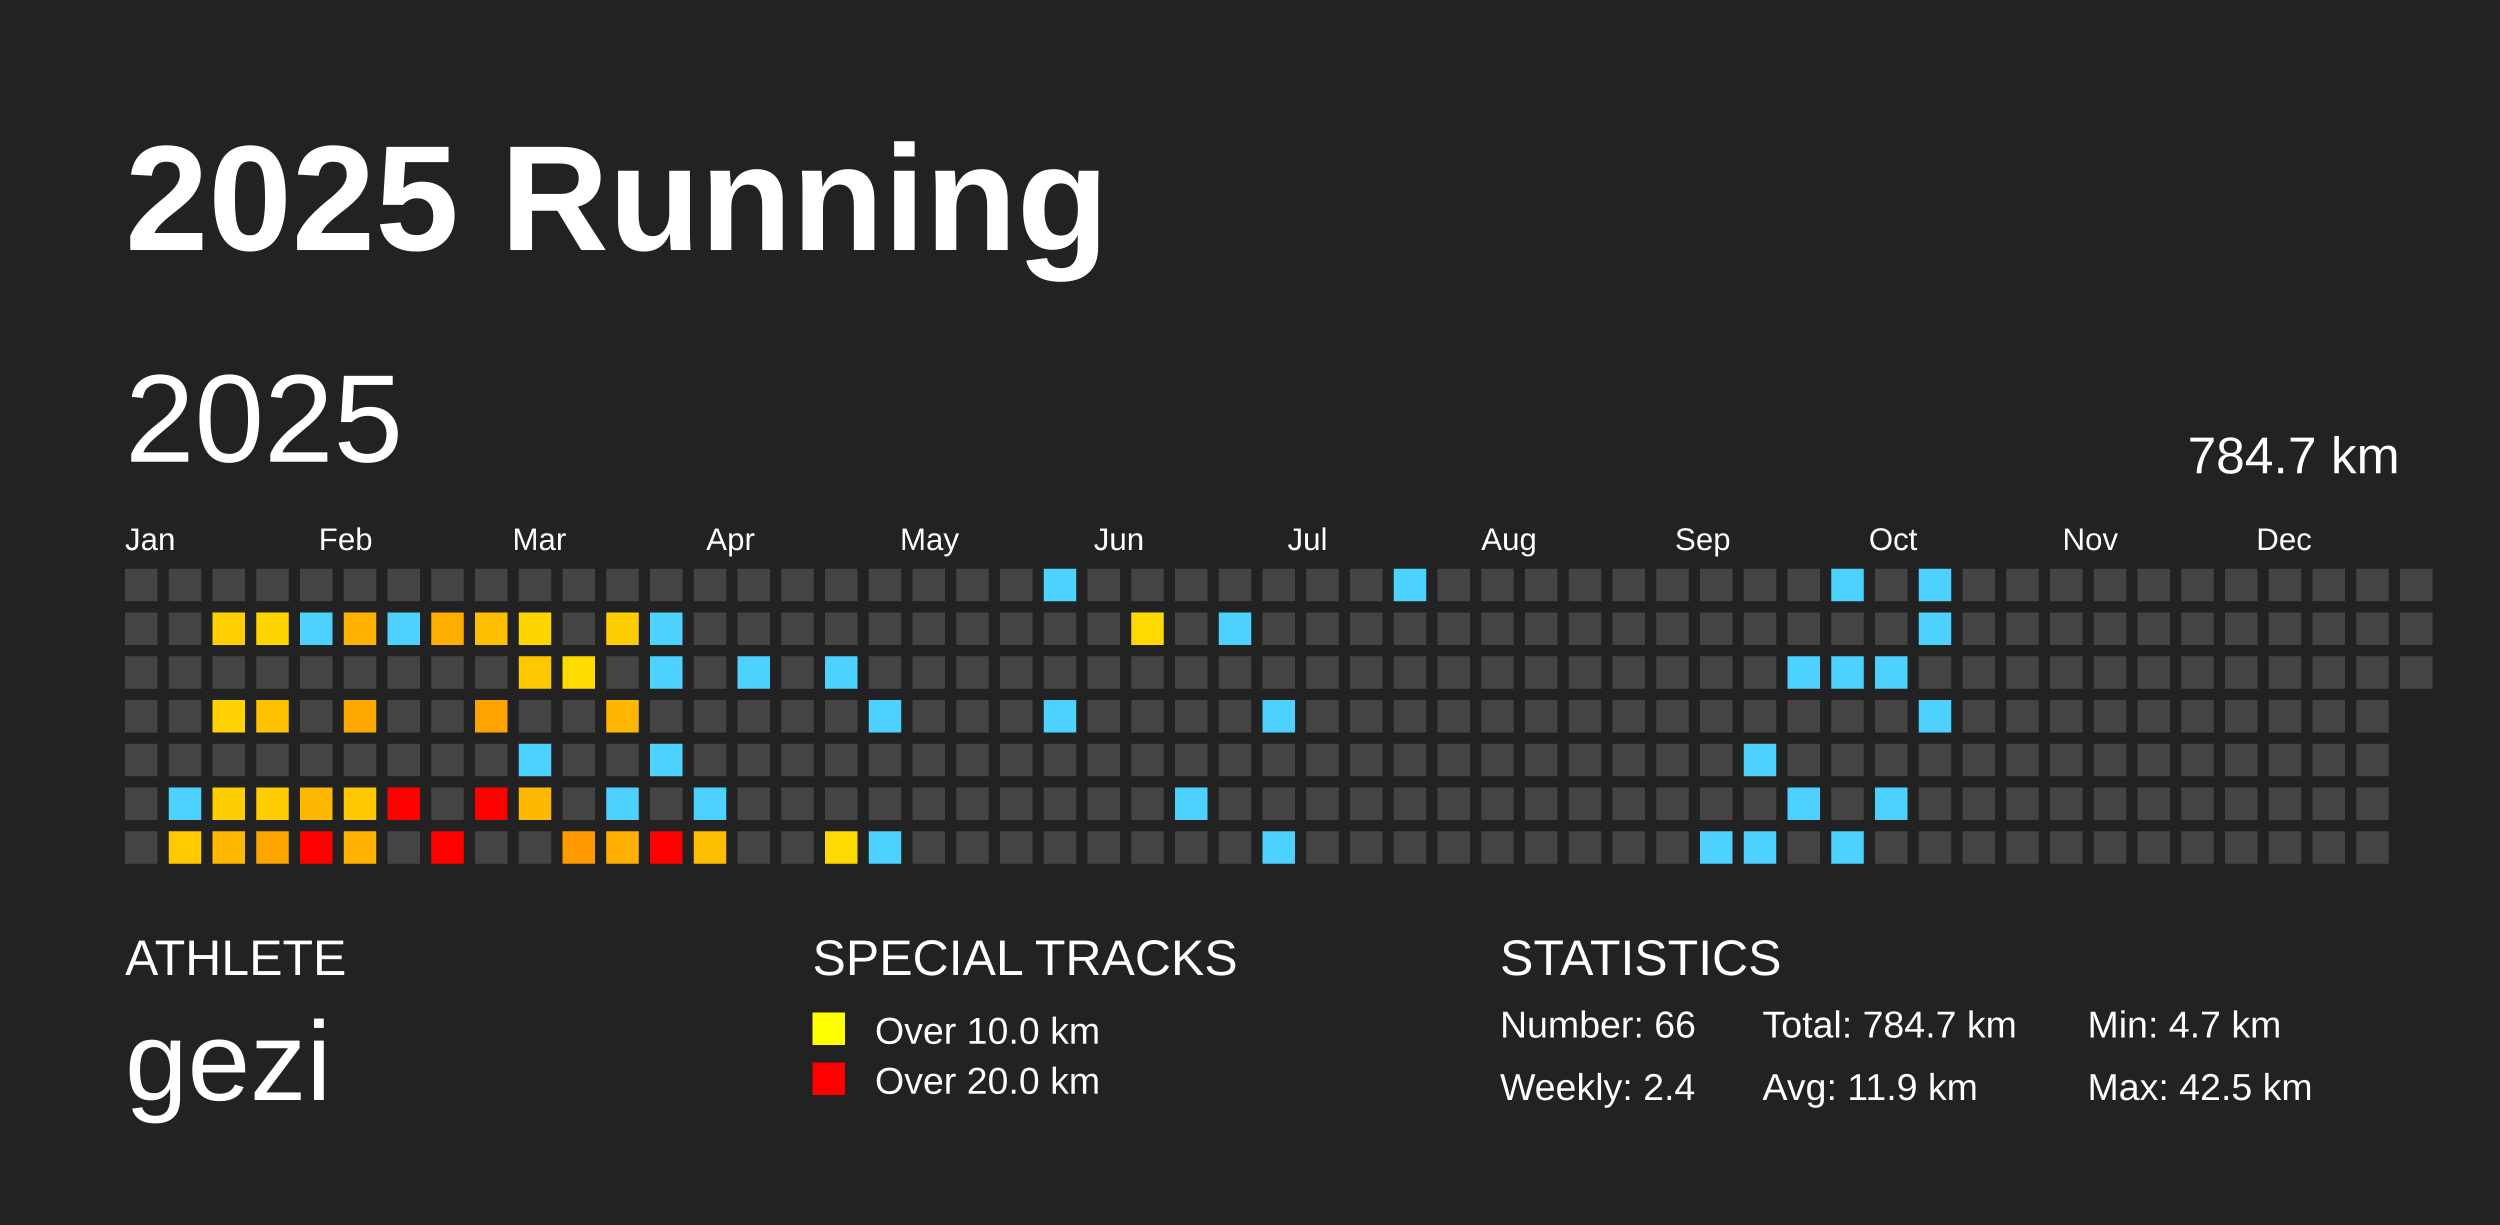
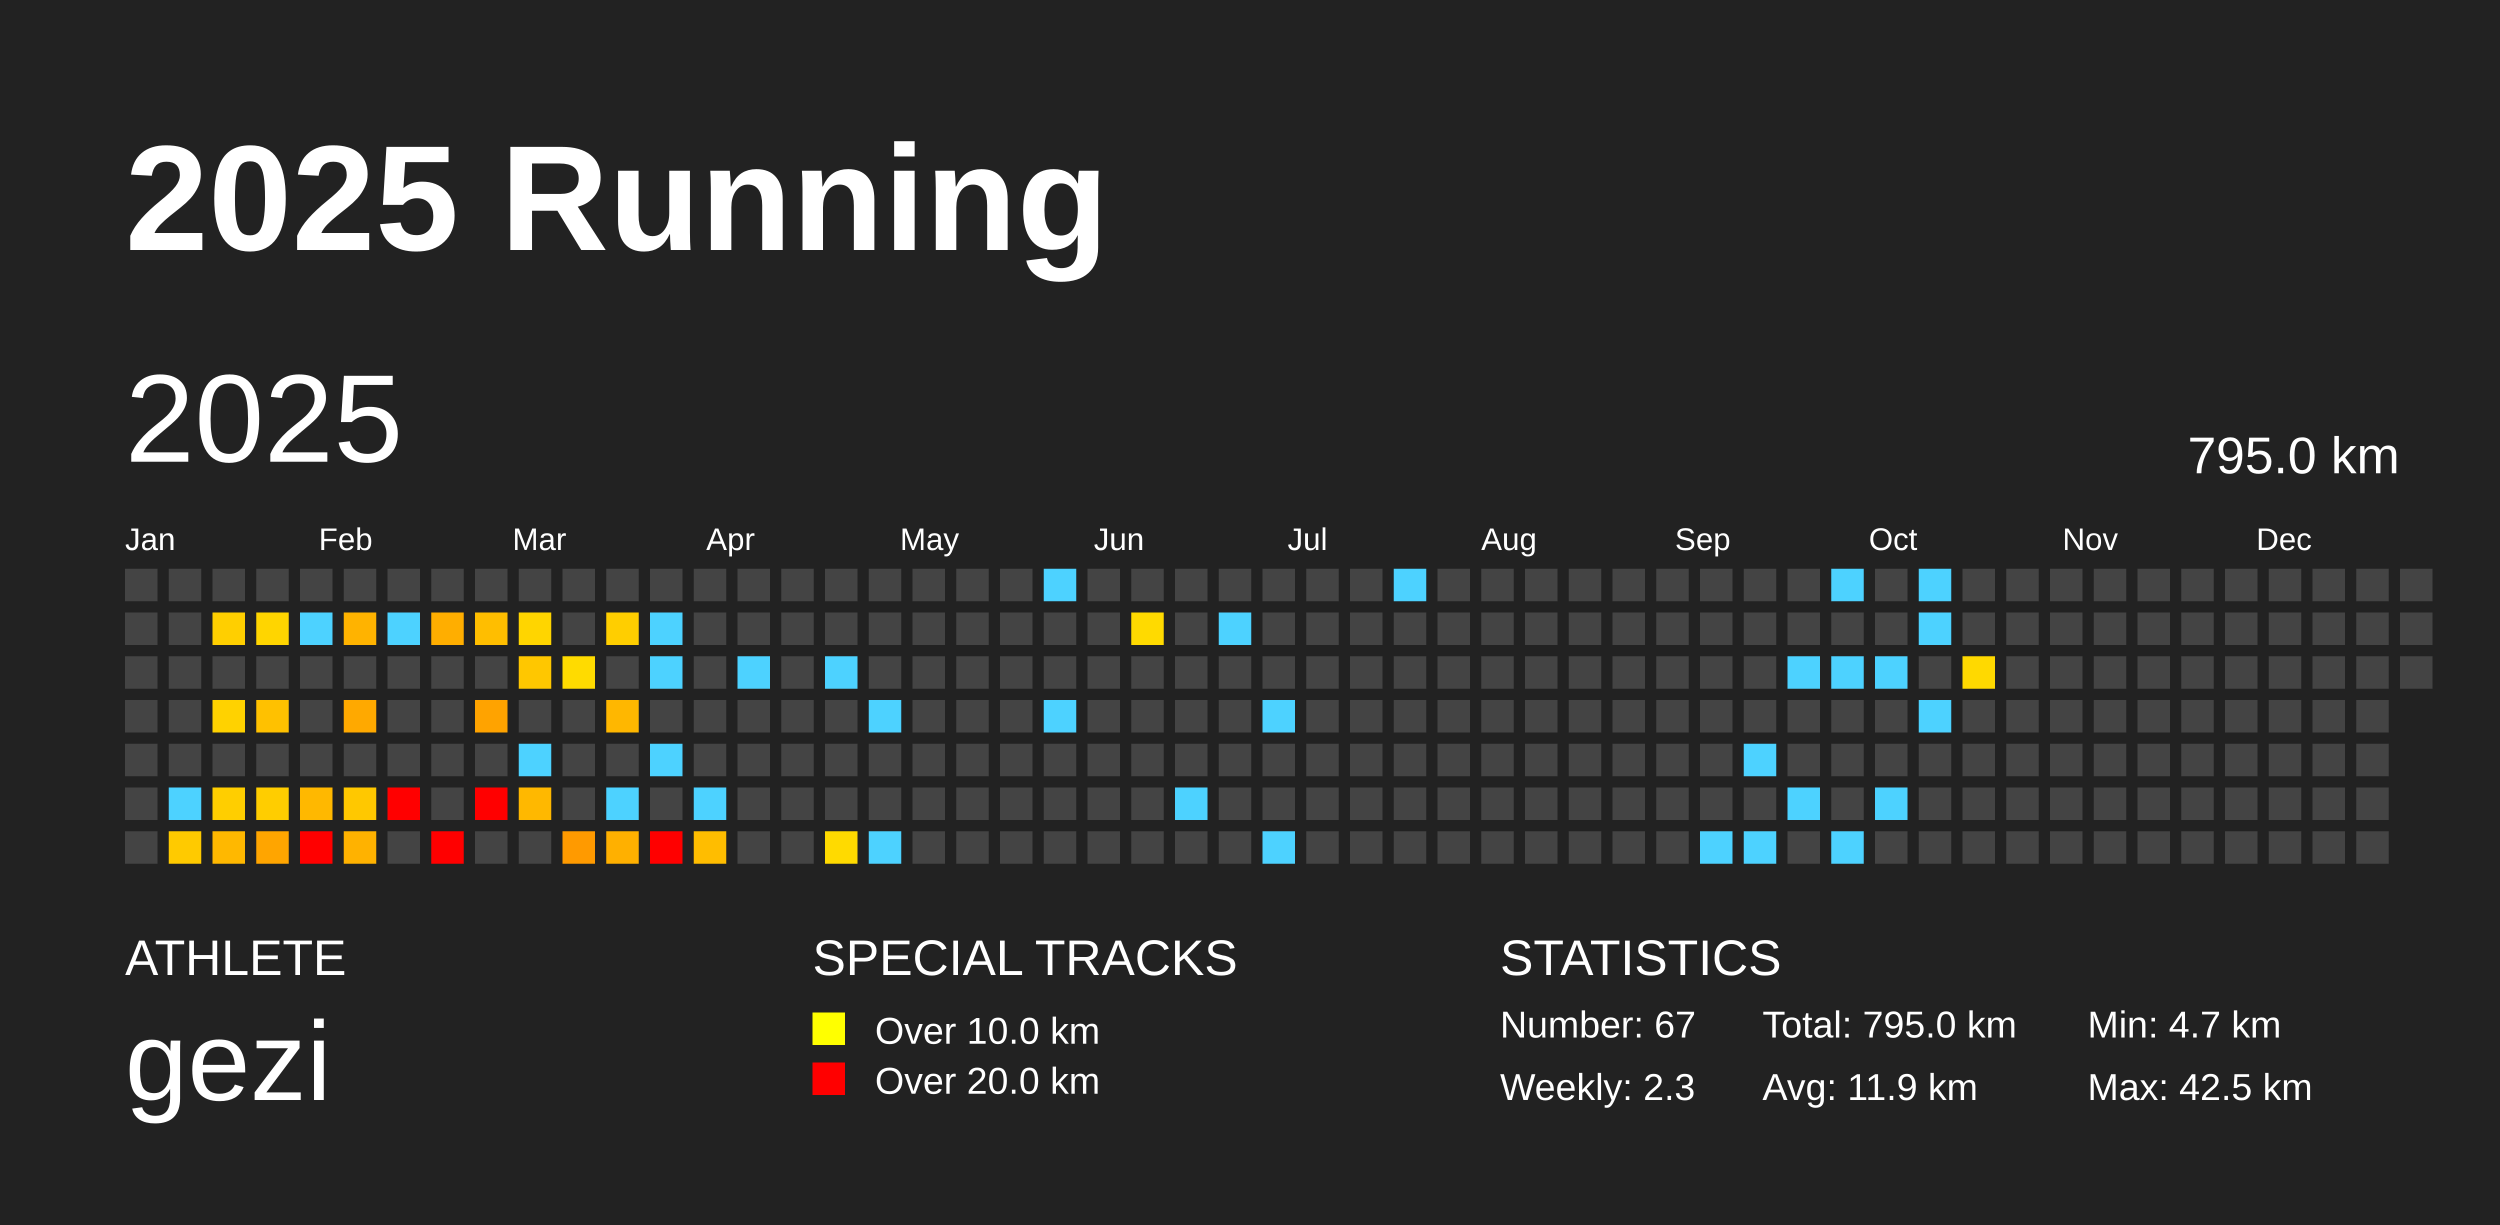
<svg xmlns="http://www.w3.org/2000/svg" baseProfile="full" height="98mm" version="1.1" viewBox="0,0,200,98" width="200mm">
  <defs />
  <rect fill="#222222" height="98" width="200" x="0" y="0" />
  <text fill="#FFFFFF" style="font-size:12px; font-family:Arial; font-weight:bold;" x="10" y="20">2025 Running</text>
  <text fill="#FFFFFF" style="font-size:4px; font-family:Arial" x="10" y="78">ATHLETE</text>
  <text fill="#FFFFFF" style="font-size:9px; font-family:Arial" x="10" y="88">gezi</text>
  <text fill="#FFFFFF" style="font-size:4px; font-family:Arial" x="65" y="78">SPECIAL TRACKS</text>
  <rect fill="yellow" height="2.6" width="2.6" x="65" y="81" />
  <text fill="#FFFFFF" style="font-size:3px; font-family:Arial" x="70" y="83.5">Over 10.0 km</text>
  <rect fill="red" height="2.6" width="2.6" x="65" y="85" />
  <text fill="#FFFFFF" style="font-size:3px; font-family:Arial" x="70" y="87.5">Over 20.0 km</text>
  <text fill="#FFFFFF" style="font-size:4px; font-family:Arial" x="120" y="78">STATISTICS</text>
-   <text fill="#FFFFFF" style="font-size:3px; font-family:Arial" x="120" y="83">Number: 66</text>
-   <text fill="#FFFFFF" style="font-size:3px; font-family:Arial" x="120" y="88">Weekly: 2.4</text>
-   <text fill="#FFFFFF" style="font-size:3px; font-family:Arial" x="141" y="83">Total: 784.7 km</text>
+   <text fill="#FFFFFF" style="font-size:3px; font-family:Arial" x="120" y="83">Number: 67</text>
+   <text fill="#FFFFFF" style="font-size:3px; font-family:Arial" x="120" y="88">Weekly: 2.3</text>
+   <text fill="#FFFFFF" style="font-size:3px; font-family:Arial" x="141" y="83">Total: 795.0 km</text>
  <text fill="#FFFFFF" style="font-size:3px; font-family:Arial" x="141" y="88">Avg: 11.9 km</text>
  <text fill="#FFFFFF" style="font-size:3px; font-family:Arial" x="167" y="83">Min: 4.7 km</text>
  <text fill="#FFFFFF" style="font-size:3px; font-family:Arial" x="167" y="88">Max: 42.5 km</text>
  <text dominant-baseline="hanging" fill="#FFFFFF" style="font-size:10.0px; font-family:Arial;" x="10" y="30">2025</text>
-   <text dominant-baseline="hanging" fill="#FFFFFF" style="font-size:4.125px; font-family:Arial;" x="175" y="35">784.7 km</text>
+   <text dominant-baseline="hanging" fill="#FFFFFF" style="font-size:4.125px; font-family:Arial;" x="175" y="35">795.0 km</text>
  <text fill="#FFFFFF" style="font-size:2.5px; font-family:Arial" x="10.0" y="44">Jan</text>
  <text fill="#FFFFFF" style="font-size:2.5px; font-family:Arial" x="25.5" y="44">Feb</text>
  <text fill="#FFFFFF" style="font-size:2.5px; font-family:Arial" x="41.0" y="44">Mar</text>
  <text fill="#FFFFFF" style="font-size:2.5px; font-family:Arial" x="56.5" y="44">Apr</text>
  <text fill="#FFFFFF" style="font-size:2.5px; font-family:Arial" x="72.0" y="44">May</text>
  <text fill="#FFFFFF" style="font-size:2.5px; font-family:Arial" x="87.5" y="44">Jun</text>
  <text fill="#FFFFFF" style="font-size:2.5px; font-family:Arial" x="103.0" y="44">Jul</text>
  <text fill="#FFFFFF" style="font-size:2.5px; font-family:Arial" x="118.5" y="44">Aug</text>
  <text fill="#FFFFFF" style="font-size:2.5px; font-family:Arial" x="134.0" y="44">Sep</text>
  <text fill="#FFFFFF" style="font-size:2.5px; font-family:Arial" x="149.5" y="44">Oct</text>
  <text fill="#FFFFFF" style="font-size:2.5px; font-family:Arial" x="165.0" y="44">Nov</text>
  <text fill="#FFFFFF" style="font-size:2.5px; font-family:Arial" x="180.5" y="44">Dec</text>
  <rect fill="#444444" height="2.6" width="2.6" x="10.0" y="45.5" />
  <rect fill="#444444" height="2.6" width="2.6" x="10.0" y="49.0" />
  <rect fill="#444444" height="2.6" width="2.6" x="10.0" y="52.5" />
  <rect fill="#444444" height="2.6" width="2.6" x="10.0" y="56.0" />
  <rect fill="#444444" height="2.6" width="2.6" x="10.0" y="59.5" />
  <rect fill="#444444" height="2.6" width="2.6" x="10.0" y="63.0" />
  <rect fill="#444444" height="2.6" width="2.6" x="10.0" y="66.5" />
  <rect fill="#444444" height="2.6" width="2.6" x="13.5" y="45.5" />
  <rect fill="#444444" height="2.6" width="2.6" x="13.5" y="49.0" />
  <rect fill="#444444" height="2.6" width="2.6" x="13.5" y="52.5" />
  <rect fill="#444444" height="2.6" width="2.6" x="13.5" y="56.0" />
  <rect fill="#444444" height="2.6" width="2.6" x="13.5" y="59.5" />
  <rect fill="#4dd2ff" height="2.6" width="2.6" x="13.5" y="63.0" />
  <rect fill="#ffca00" height="2.6" width="2.6" x="13.5" y="66.5" />
  <rect fill="#444444" height="2.6" width="2.6" x="17.0" y="45.5" />
  <rect fill="#ffcf00" height="2.6" width="2.6" x="17.0" y="49.0" />
  <rect fill="#444444" height="2.6" width="2.6" x="17.0" y="52.5" />
  <rect fill="#ffd200" height="2.6" width="2.6" x="17.0" y="56.0" />
  <rect fill="#444444" height="2.6" width="2.6" x="17.0" y="59.5" />
  <rect fill="#ffce00" height="2.6" width="2.6" x="17.0" y="63.0" />
  <rect fill="#ffb800" height="2.6" width="2.6" x="17.0" y="66.5" />
  <rect fill="#444444" height="2.6" width="2.6" x="20.5" y="45.5" />
  <rect fill="#ffd500" height="2.6" width="2.6" x="20.5" y="49.0" />
  <rect fill="#444444" height="2.6" width="2.6" x="20.5" y="52.5" />
  <rect fill="#ffc100" height="2.6" width="2.6" x="20.5" y="56.0" />
  <rect fill="#444444" height="2.6" width="2.6" x="20.5" y="59.5" />
  <rect fill="#ffcd00" height="2.6" width="2.6" x="20.5" y="63.0" />
  <rect fill="#ffa500" height="2.6" width="2.6" x="20.5" y="66.5" />
  <rect fill="#444444" height="2.6" width="2.6" x="24.0" y="45.5" />
  <rect fill="#4dd2ff" height="2.6" width="2.6" x="24.0" y="49.0" />
  <rect fill="#444444" height="2.6" width="2.6" x="24.0" y="52.5" />
  <rect fill="#444444" height="2.6" width="2.6" x="24.0" y="56.0" />
  <rect fill="#444444" height="2.6" width="2.6" x="24.0" y="59.5" />
  <rect fill="#ffb800" height="2.6" width="2.6" x="24.0" y="63.0" />
  <rect fill="red" height="2.6" width="2.6" x="24.0" y="66.5" />
  <rect fill="#444444" height="2.6" width="2.6" x="27.5" y="45.5" />
  <rect fill="#ffb300" height="2.6" width="2.6" x="27.5" y="49.0" />
  <rect fill="#444444" height="2.6" width="2.6" x="27.5" y="52.5" />
  <rect fill="#ffa900" height="2.6" width="2.6" x="27.5" y="56.0" />
  <rect fill="#444444" height="2.6" width="2.6" x="27.5" y="59.5" />
  <rect fill="#ffc800" height="2.6" width="2.6" x="27.5" y="63.0" />
  <rect fill="#ffb200" height="2.6" width="2.6" x="27.5" y="66.5" />
  <rect fill="#444444" height="2.6" width="2.6" x="31.0" y="45.5" />
  <rect fill="#4dd2ff" height="2.6" width="2.6" x="31.0" y="49.0" />
  <rect fill="#444444" height="2.6" width="2.6" x="31.0" y="52.5" />
  <rect fill="#444444" height="2.6" width="2.6" x="31.0" y="56.0" />
  <rect fill="#444444" height="2.6" width="2.6" x="31.0" y="59.5" />
  <rect fill="red" height="2.6" width="2.6" x="31.0" y="63.0" />
  <rect fill="#444444" height="2.6" width="2.6" x="31.0" y="66.5" />
  <rect fill="#444444" height="2.6" width="2.6" x="34.5" y="45.5" />
  <rect fill="#ffae00" height="2.6" width="2.6" x="34.5" y="49.0" />
  <rect fill="#444444" height="2.6" width="2.6" x="34.5" y="52.5" />
  <rect fill="#444444" height="2.6" width="2.6" x="34.5" y="56.0" />
  <rect fill="#444444" height="2.6" width="2.6" x="34.5" y="59.5" />
  <rect fill="#444444" height="2.6" width="2.6" x="34.5" y="63.0" />
  <rect fill="red" height="2.6" width="2.6" x="34.5" y="66.5" />
  <rect fill="#444444" height="2.6" width="2.6" x="38.0" y="45.5" />
  <rect fill="#ffbe00" height="2.6" width="2.6" x="38.0" y="49.0" />
  <rect fill="#444444" height="2.6" width="2.6" x="38.0" y="52.5" />
  <rect fill="#ffa300" height="2.6" width="2.6" x="38.0" y="56.0" />
  <rect fill="#444444" height="2.6" width="2.6" x="38.0" y="59.5" />
  <rect fill="red" height="2.6" width="2.6" x="38.0" y="63.0" />
  <rect fill="#444444" height="2.6" width="2.6" x="38.0" y="66.5" />
  <rect fill="#444444" height="2.6" width="2.6" x="41.5" y="45.5" />
  <rect fill="#ffd500" height="2.6" width="2.6" x="41.5" y="49.0" />
  <rect fill="#ffc700" height="2.6" width="2.6" x="41.5" y="52.5" />
  <rect fill="#444444" height="2.6" width="2.6" x="41.5" y="56.0" />
  <rect fill="#4dd2ff" height="2.6" width="2.6" x="41.5" y="59.5" />
  <rect fill="#ffb800" height="2.6" width="2.6" x="41.5" y="63.0" />
  <rect fill="#444444" height="2.6" width="2.6" x="41.5" y="66.5" />
  <rect fill="#444444" height="2.6" width="2.6" x="45.0" y="45.5" />
  <rect fill="#444444" height="2.6" width="2.6" x="45.0" y="49.0" />
  <rect fill="#ffdb00" height="2.6" width="2.6" x="45.0" y="52.5" />
  <rect fill="#444444" height="2.6" width="2.6" x="45.0" y="56.0" />
  <rect fill="#444444" height="2.6" width="2.6" x="45.0" y="59.5" />
  <rect fill="#444444" height="2.6" width="2.6" x="45.0" y="63.0" />
  <rect fill="#ff9a00" height="2.6" width="2.6" x="45.0" y="66.5" />
  <rect fill="#444444" height="2.6" width="2.6" x="48.5" y="45.5" />
  <rect fill="#ffce00" height="2.6" width="2.6" x="48.5" y="49.0" />
  <rect fill="#444444" height="2.6" width="2.6" x="48.5" y="52.5" />
  <rect fill="#ffb700" height="2.6" width="2.6" x="48.5" y="56.0" />
  <rect fill="#444444" height="2.6" width="2.6" x="48.5" y="59.5" />
  <rect fill="#4dd2ff" height="2.6" width="2.6" x="48.5" y="63.0" />
  <rect fill="#ffb000" height="2.6" width="2.6" x="48.5" y="66.5" />
  <rect fill="#444444" height="2.6" width="2.6" x="52.0" y="45.5" />
  <rect fill="#4dd2ff" height="2.6" width="2.6" x="52.0" y="49.0" />
  <rect fill="#4dd2ff" height="2.6" width="2.6" x="52.0" y="52.5" />
  <rect fill="#444444" height="2.6" width="2.6" x="52.0" y="56.0" />
  <rect fill="#4dd2ff" height="2.6" width="2.6" x="52.0" y="59.5" />
  <rect fill="#444444" height="2.6" width="2.6" x="52.0" y="63.0" />
  <rect fill="red" height="2.6" width="2.6" x="52.0" y="66.5" />
  <rect fill="#444444" height="2.6" width="2.6" x="55.5" y="45.5" />
  <rect fill="#444444" height="2.6" width="2.6" x="55.5" y="49.0" />
  <rect fill="#444444" height="2.6" width="2.6" x="55.5" y="52.5" />
  <rect fill="#444444" height="2.6" width="2.6" x="55.5" y="56.0" />
  <rect fill="#444444" height="2.6" width="2.6" x="55.5" y="59.5" />
  <rect fill="#4dd2ff" height="2.6" width="2.6" x="55.5" y="63.0" />
  <rect fill="#ffbd00" height="2.6" width="2.6" x="55.5" y="66.5" />
  <rect fill="#444444" height="2.6" width="2.6" x="59.0" y="45.5" />
  <rect fill="#444444" height="2.6" width="2.6" x="59.0" y="49.0" />
  <rect fill="#4dd2ff" height="2.6" width="2.6" x="59.0" y="52.5" />
  <rect fill="#444444" height="2.6" width="2.6" x="59.0" y="56.0" />
  <rect fill="#444444" height="2.6" width="2.6" x="59.0" y="59.5" />
  <rect fill="#444444" height="2.6" width="2.6" x="59.0" y="63.0" />
  <rect fill="#444444" height="2.6" width="2.6" x="59.0" y="66.5" />
  <rect fill="#444444" height="2.6" width="2.6" x="62.5" y="45.5" />
  <rect fill="#444444" height="2.6" width="2.6" x="62.5" y="49.0" />
  <rect fill="#444444" height="2.6" width="2.6" x="62.5" y="52.5" />
  <rect fill="#444444" height="2.6" width="2.6" x="62.5" y="56.0" />
  <rect fill="#444444" height="2.6" width="2.6" x="62.5" y="59.5" />
  <rect fill="#444444" height="2.6" width="2.6" x="62.5" y="63.0" />
  <rect fill="#444444" height="2.6" width="2.6" x="62.5" y="66.5" />
  <rect fill="#444444" height="2.6" width="2.6" x="66.0" y="45.5" />
  <rect fill="#444444" height="2.6" width="2.6" x="66.0" y="49.0" />
  <rect fill="#4dd2ff" height="2.6" width="2.6" x="66.0" y="52.5" />
  <rect fill="#444444" height="2.6" width="2.6" x="66.0" y="56.0" />
  <rect fill="#444444" height="2.6" width="2.6" x="66.0" y="59.5" />
  <rect fill="#444444" height="2.6" width="2.6" x="66.0" y="63.0" />
  <rect fill="#ffda00" height="2.6" width="2.6" x="66.0" y="66.5" />
  <rect fill="#444444" height="2.6" width="2.6" x="69.5" y="45.5" />
  <rect fill="#444444" height="2.6" width="2.6" x="69.5" y="49.0" />
  <rect fill="#444444" height="2.6" width="2.6" x="69.5" y="52.5" />
  <rect fill="#4dd2ff" height="2.6" width="2.6" x="69.5" y="56.0" />
  <rect fill="#444444" height="2.6" width="2.6" x="69.5" y="59.5" />
  <rect fill="#444444" height="2.6" width="2.6" x="69.5" y="63.0" />
  <rect fill="#4dd2ff" height="2.6" width="2.6" x="69.5" y="66.5" />
  <rect fill="#444444" height="2.6" width="2.6" x="73.0" y="45.5" />
  <rect fill="#444444" height="2.6" width="2.6" x="73.0" y="49.0" />
  <rect fill="#444444" height="2.6" width="2.6" x="73.0" y="52.5" />
  <rect fill="#444444" height="2.6" width="2.6" x="73.0" y="56.0" />
  <rect fill="#444444" height="2.6" width="2.6" x="73.0" y="59.5" />
  <rect fill="#444444" height="2.6" width="2.6" x="73.0" y="63.0" />
  <rect fill="#444444" height="2.6" width="2.6" x="73.0" y="66.5" />
  <rect fill="#444444" height="2.6" width="2.6" x="76.5" y="45.5" />
  <rect fill="#444444" height="2.6" width="2.6" x="76.5" y="49.0" />
  <rect fill="#444444" height="2.6" width="2.6" x="76.5" y="52.5" />
  <rect fill="#444444" height="2.6" width="2.6" x="76.5" y="56.0" />
  <rect fill="#444444" height="2.6" width="2.6" x="76.5" y="59.5" />
  <rect fill="#444444" height="2.6" width="2.6" x="76.5" y="63.0" />
  <rect fill="#444444" height="2.6" width="2.6" x="76.5" y="66.5" />
  <rect fill="#444444" height="2.6" width="2.6" x="80.0" y="45.5" />
  <rect fill="#444444" height="2.6" width="2.6" x="80.0" y="49.0" />
  <rect fill="#444444" height="2.6" width="2.6" x="80.0" y="52.5" />
  <rect fill="#444444" height="2.6" width="2.6" x="80.0" y="56.0" />
  <rect fill="#444444" height="2.6" width="2.6" x="80.0" y="59.5" />
  <rect fill="#444444" height="2.6" width="2.6" x="80.0" y="63.0" />
  <rect fill="#444444" height="2.6" width="2.6" x="80.0" y="66.5" />
  <rect fill="#4dd2ff" height="2.6" width="2.6" x="83.5" y="45.5" />
  <rect fill="#444444" height="2.6" width="2.6" x="83.5" y="49.0" />
  <rect fill="#444444" height="2.6" width="2.6" x="83.5" y="52.5" />
  <rect fill="#4dd2ff" height="2.6" width="2.6" x="83.5" y="56.0" />
  <rect fill="#444444" height="2.6" width="2.6" x="83.5" y="59.5" />
  <rect fill="#444444" height="2.6" width="2.6" x="83.5" y="63.0" />
  <rect fill="#444444" height="2.6" width="2.6" x="83.5" y="66.5" />
  <rect fill="#444444" height="2.6" width="2.6" x="87.0" y="45.5" />
  <rect fill="#444444" height="2.6" width="2.6" x="87.0" y="49.0" />
  <rect fill="#444444" height="2.6" width="2.6" x="87.0" y="52.5" />
  <rect fill="#444444" height="2.6" width="2.6" x="87.0" y="56.0" />
  <rect fill="#444444" height="2.6" width="2.6" x="87.0" y="59.5" />
  <rect fill="#444444" height="2.6" width="2.6" x="87.0" y="63.0" />
  <rect fill="#444444" height="2.6" width="2.6" x="87.0" y="66.5" />
  <rect fill="#444444" height="2.6" width="2.6" x="90.5" y="45.5" />
  <rect fill="#ffda00" height="2.6" width="2.6" x="90.5" y="49.0" />
  <rect fill="#444444" height="2.6" width="2.6" x="90.5" y="52.5" />
  <rect fill="#444444" height="2.6" width="2.6" x="90.5" y="56.0" />
  <rect fill="#444444" height="2.6" width="2.6" x="90.5" y="59.5" />
  <rect fill="#444444" height="2.6" width="2.6" x="90.5" y="63.0" />
  <rect fill="#444444" height="2.6" width="2.6" x="90.5" y="66.5" />
  <rect fill="#444444" height="2.6" width="2.6" x="94.0" y="45.5" />
  <rect fill="#444444" height="2.6" width="2.6" x="94.0" y="49.0" />
  <rect fill="#444444" height="2.6" width="2.6" x="94.0" y="52.5" />
  <rect fill="#444444" height="2.6" width="2.6" x="94.0" y="56.0" />
  <rect fill="#444444" height="2.6" width="2.6" x="94.0" y="59.5" />
  <rect fill="#4dd2ff" height="2.6" width="2.6" x="94.0" y="63.0" />
  <rect fill="#444444" height="2.6" width="2.6" x="94.0" y="66.5" />
  <rect fill="#444444" height="2.6" width="2.6" x="97.5" y="45.5" />
  <rect fill="#4dd2ff" height="2.6" width="2.6" x="97.5" y="49.0" />
  <rect fill="#444444" height="2.6" width="2.6" x="97.5" y="52.5" />
  <rect fill="#444444" height="2.6" width="2.6" x="97.5" y="56.0" />
  <rect fill="#444444" height="2.6" width="2.6" x="97.5" y="59.5" />
  <rect fill="#444444" height="2.6" width="2.6" x="97.5" y="63.0" />
  <rect fill="#444444" height="2.6" width="2.6" x="97.5" y="66.5" />
  <rect fill="#444444" height="2.6" width="2.6" x="101.0" y="45.5" />
  <rect fill="#444444" height="2.6" width="2.6" x="101.0" y="49.0" />
  <rect fill="#444444" height="2.6" width="2.6" x="101.0" y="52.5" />
  <rect fill="#4dd2ff" height="2.6" width="2.6" x="101.0" y="56.0" />
  <rect fill="#444444" height="2.6" width="2.6" x="101.0" y="59.5" />
  <rect fill="#444444" height="2.6" width="2.6" x="101.0" y="63.0" />
  <rect fill="#4dd2ff" height="2.6" width="2.6" x="101.0" y="66.5" />
  <rect fill="#444444" height="2.6" width="2.6" x="104.5" y="45.5" />
  <rect fill="#444444" height="2.6" width="2.6" x="104.5" y="49.0" />
  <rect fill="#444444" height="2.6" width="2.6" x="104.5" y="52.5" />
  <rect fill="#444444" height="2.6" width="2.6" x="104.5" y="56.0" />
  <rect fill="#444444" height="2.6" width="2.6" x="104.5" y="59.5" />
  <rect fill="#444444" height="2.6" width="2.6" x="104.5" y="63.0" />
  <rect fill="#444444" height="2.6" width="2.6" x="104.5" y="66.5" />
  <rect fill="#444444" height="2.6" width="2.6" x="108.0" y="45.5" />
  <rect fill="#444444" height="2.6" width="2.6" x="108.0" y="49.0" />
  <rect fill="#444444" height="2.6" width="2.6" x="108.0" y="52.5" />
  <rect fill="#444444" height="2.6" width="2.6" x="108.0" y="56.0" />
  <rect fill="#444444" height="2.6" width="2.6" x="108.0" y="59.5" />
  <rect fill="#444444" height="2.6" width="2.6" x="108.0" y="63.0" />
  <rect fill="#444444" height="2.6" width="2.6" x="108.0" y="66.5" />
  <rect fill="#4dd2ff" height="2.6" width="2.6" x="111.5" y="45.5" />
  <rect fill="#444444" height="2.6" width="2.6" x="111.5" y="49.0" />
  <rect fill="#444444" height="2.6" width="2.6" x="111.5" y="52.5" />
  <rect fill="#444444" height="2.6" width="2.6" x="111.5" y="56.0" />
  <rect fill="#444444" height="2.6" width="2.6" x="111.5" y="59.5" />
  <rect fill="#444444" height="2.6" width="2.6" x="111.5" y="63.0" />
  <rect fill="#444444" height="2.6" width="2.6" x="111.5" y="66.5" />
  <rect fill="#444444" height="2.6" width="2.6" x="115.0" y="45.5" />
  <rect fill="#444444" height="2.6" width="2.6" x="115.0" y="49.0" />
  <rect fill="#444444" height="2.6" width="2.6" x="115.0" y="52.5" />
  <rect fill="#444444" height="2.6" width="2.6" x="115.0" y="56.0" />
  <rect fill="#444444" height="2.6" width="2.6" x="115.0" y="59.5" />
  <rect fill="#444444" height="2.6" width="2.6" x="115.0" y="63.0" />
  <rect fill="#444444" height="2.6" width="2.6" x="115.0" y="66.5" />
  <rect fill="#444444" height="2.6" width="2.6" x="118.5" y="45.5" />
  <rect fill="#444444" height="2.6" width="2.6" x="118.5" y="49.0" />
  <rect fill="#444444" height="2.6" width="2.6" x="118.5" y="52.5" />
  <rect fill="#444444" height="2.6" width="2.6" x="118.5" y="56.0" />
  <rect fill="#444444" height="2.6" width="2.6" x="118.5" y="59.5" />
  <rect fill="#444444" height="2.6" width="2.6" x="118.5" y="63.0" />
  <rect fill="#444444" height="2.6" width="2.6" x="118.5" y="66.5" />
  <rect fill="#444444" height="2.6" width="2.6" x="122.0" y="45.5" />
  <rect fill="#444444" height="2.6" width="2.6" x="122.0" y="49.0" />
  <rect fill="#444444" height="2.6" width="2.6" x="122.0" y="52.5" />
  <rect fill="#444444" height="2.6" width="2.6" x="122.0" y="56.0" />
  <rect fill="#444444" height="2.6" width="2.6" x="122.0" y="59.5" />
  <rect fill="#444444" height="2.6" width="2.6" x="122.0" y="63.0" />
  <rect fill="#444444" height="2.6" width="2.6" x="122.0" y="66.5" />
  <rect fill="#444444" height="2.6" width="2.6" x="125.5" y="45.5" />
  <rect fill="#444444" height="2.6" width="2.6" x="125.5" y="49.0" />
  <rect fill="#444444" height="2.6" width="2.6" x="125.5" y="52.5" />
  <rect fill="#444444" height="2.6" width="2.6" x="125.5" y="56.0" />
  <rect fill="#444444" height="2.6" width="2.6" x="125.5" y="59.5" />
  <rect fill="#444444" height="2.6" width="2.6" x="125.5" y="63.0" />
  <rect fill="#444444" height="2.6" width="2.6" x="125.5" y="66.5" />
  <rect fill="#444444" height="2.6" width="2.6" x="129.0" y="45.5" />
  <rect fill="#444444" height="2.6" width="2.6" x="129.0" y="49.0" />
  <rect fill="#444444" height="2.6" width="2.6" x="129.0" y="52.5" />
  <rect fill="#444444" height="2.6" width="2.6" x="129.0" y="56.0" />
  <rect fill="#444444" height="2.6" width="2.6" x="129.0" y="59.5" />
  <rect fill="#444444" height="2.6" width="2.6" x="129.0" y="63.0" />
  <rect fill="#444444" height="2.6" width="2.6" x="129.0" y="66.5" />
  <rect fill="#444444" height="2.6" width="2.6" x="132.5" y="45.5" />
  <rect fill="#444444" height="2.6" width="2.6" x="132.5" y="49.0" />
  <rect fill="#444444" height="2.6" width="2.6" x="132.5" y="52.5" />
  <rect fill="#444444" height="2.6" width="2.6" x="132.5" y="56.0" />
  <rect fill="#444444" height="2.6" width="2.6" x="132.5" y="59.5" />
  <rect fill="#444444" height="2.6" width="2.6" x="132.5" y="63.0" />
  <rect fill="#444444" height="2.6" width="2.6" x="132.5" y="66.5" />
  <rect fill="#444444" height="2.6" width="2.6" x="136.0" y="45.5" />
  <rect fill="#444444" height="2.6" width="2.6" x="136.0" y="49.0" />
  <rect fill="#444444" height="2.6" width="2.6" x="136.0" y="52.5" />
  <rect fill="#444444" height="2.6" width="2.6" x="136.0" y="56.0" />
  <rect fill="#444444" height="2.6" width="2.6" x="136.0" y="59.5" />
  <rect fill="#444444" height="2.6" width="2.6" x="136.0" y="63.0" />
  <rect fill="#4dd2ff" height="2.6" width="2.6" x="136.0" y="66.5" />
  <rect fill="#444444" height="2.6" width="2.6" x="139.5" y="45.5" />
  <rect fill="#444444" height="2.6" width="2.6" x="139.5" y="49.0" />
  <rect fill="#444444" height="2.6" width="2.6" x="139.5" y="52.5" />
  <rect fill="#444444" height="2.6" width="2.6" x="139.5" y="56.0" />
  <rect fill="#4dd2ff" height="2.6" width="2.6" x="139.5" y="59.5" />
  <rect fill="#444444" height="2.6" width="2.6" x="139.5" y="63.0" />
  <rect fill="#4dd2ff" height="2.6" width="2.6" x="139.5" y="66.5" />
  <rect fill="#444444" height="2.6" width="2.6" x="143.0" y="45.5" />
  <rect fill="#444444" height="2.6" width="2.6" x="143.0" y="49.0" />
  <rect fill="#4dd2ff" height="2.6" width="2.6" x="143.0" y="52.5" />
  <rect fill="#444444" height="2.6" width="2.6" x="143.0" y="56.0" />
  <rect fill="#444444" height="2.6" width="2.6" x="143.0" y="59.5" />
  <rect fill="#4dd2ff" height="2.6" width="2.6" x="143.0" y="63.0" />
  <rect fill="#444444" height="2.6" width="2.6" x="143.0" y="66.5" />
  <rect fill="#4dd2ff" height="2.6" width="2.6" x="146.5" y="45.5" />
  <rect fill="#444444" height="2.6" width="2.6" x="146.5" y="49.0" />
  <rect fill="#4dd2ff" height="2.6" width="2.6" x="146.5" y="52.5" />
  <rect fill="#444444" height="2.6" width="2.6" x="146.5" y="56.0" />
  <rect fill="#444444" height="2.6" width="2.6" x="146.5" y="59.5" />
  <rect fill="#444444" height="2.6" width="2.6" x="146.5" y="63.0" />
  <rect fill="#4dd2ff" height="2.6" width="2.6" x="146.5" y="66.5" />
  <rect fill="#444444" height="2.6" width="2.6" x="150.0" y="45.5" />
  <rect fill="#444444" height="2.6" width="2.6" x="150.0" y="49.0" />
  <rect fill="#4dd2ff" height="2.6" width="2.6" x="150.0" y="52.5" />
  <rect fill="#444444" height="2.6" width="2.6" x="150.0" y="56.0" />
  <rect fill="#444444" height="2.6" width="2.6" x="150.0" y="59.5" />
  <rect fill="#4dd2ff" height="2.6" width="2.6" x="150.0" y="63.0" />
  <rect fill="#444444" height="2.6" width="2.6" x="150.0" y="66.5" />
  <rect fill="#4dd2ff" height="2.6" width="2.6" x="153.5" y="45.5" />
  <rect fill="#4dd2ff" height="2.6" width="2.6" x="153.5" y="49.0" />
  <rect fill="#444444" height="2.6" width="2.6" x="153.5" y="52.5" />
  <rect fill="#4dd2ff" height="2.6" width="2.6" x="153.5" y="56.0" />
  <rect fill="#444444" height="2.6" width="2.6" x="153.5" y="59.5" />
  <rect fill="#444444" height="2.6" width="2.6" x="153.5" y="63.0" />
  <rect fill="#444444" height="2.6" width="2.6" x="153.5" y="66.5" />
  <rect fill="#444444" height="2.6" width="2.6" x="157.0" y="45.5" />
  <rect fill="#444444" height="2.6" width="2.6" x="157.0" y="49.0" />
-   <rect fill="#444444" height="2.6" width="2.6" x="157.0" y="52.5" />
+   <rect fill="#ffd900" height="2.6" width="2.6" x="157.0" y="52.5" />
  <rect fill="#444444" height="2.6" width="2.6" x="157.0" y="56.0" />
  <rect fill="#444444" height="2.6" width="2.6" x="157.0" y="59.5" />
  <rect fill="#444444" height="2.6" width="2.6" x="157.0" y="63.0" />
  <rect fill="#444444" height="2.6" width="2.6" x="157.0" y="66.5" />
  <rect fill="#444444" height="2.6" width="2.6" x="160.5" y="45.5" />
  <rect fill="#444444" height="2.6" width="2.6" x="160.5" y="49.0" />
  <rect fill="#444444" height="2.6" width="2.6" x="160.5" y="52.5" />
  <rect fill="#444444" height="2.6" width="2.6" x="160.5" y="56.0" />
  <rect fill="#444444" height="2.6" width="2.6" x="160.5" y="59.5" />
  <rect fill="#444444" height="2.6" width="2.6" x="160.5" y="63.0" />
  <rect fill="#444444" height="2.6" width="2.6" x="160.5" y="66.5" />
  <rect fill="#444444" height="2.6" width="2.6" x="164.0" y="45.5" />
  <rect fill="#444444" height="2.6" width="2.6" x="164.0" y="49.0" />
  <rect fill="#444444" height="2.6" width="2.6" x="164.0" y="52.5" />
  <rect fill="#444444" height="2.6" width="2.6" x="164.0" y="56.0" />
  <rect fill="#444444" height="2.6" width="2.6" x="164.0" y="59.5" />
  <rect fill="#444444" height="2.6" width="2.6" x="164.0" y="63.0" />
  <rect fill="#444444" height="2.6" width="2.6" x="164.0" y="66.5" />
  <rect fill="#444444" height="2.6" width="2.6" x="167.5" y="45.5" />
  <rect fill="#444444" height="2.6" width="2.6" x="167.5" y="49.0" />
  <rect fill="#444444" height="2.6" width="2.6" x="167.5" y="52.5" />
  <rect fill="#444444" height="2.6" width="2.6" x="167.5" y="56.0" />
  <rect fill="#444444" height="2.6" width="2.6" x="167.5" y="59.5" />
  <rect fill="#444444" height="2.6" width="2.6" x="167.5" y="63.0" />
  <rect fill="#444444" height="2.6" width="2.6" x="167.5" y="66.5" />
  <rect fill="#444444" height="2.6" width="2.6" x="171.0" y="45.5" />
  <rect fill="#444444" height="2.6" width="2.6" x="171.0" y="49.0" />
  <rect fill="#444444" height="2.6" width="2.6" x="171.0" y="52.5" />
  <rect fill="#444444" height="2.6" width="2.6" x="171.0" y="56.0" />
  <rect fill="#444444" height="2.6" width="2.6" x="171.0" y="59.5" />
  <rect fill="#444444" height="2.6" width="2.6" x="171.0" y="63.0" />
  <rect fill="#444444" height="2.6" width="2.6" x="171.0" y="66.5" />
  <rect fill="#444444" height="2.6" width="2.6" x="174.5" y="45.5" />
  <rect fill="#444444" height="2.6" width="2.6" x="174.5" y="49.0" />
  <rect fill="#444444" height="2.6" width="2.6" x="174.5" y="52.5" />
  <rect fill="#444444" height="2.6" width="2.6" x="174.5" y="56.0" />
  <rect fill="#444444" height="2.6" width="2.6" x="174.5" y="59.5" />
  <rect fill="#444444" height="2.6" width="2.6" x="174.5" y="63.0" />
  <rect fill="#444444" height="2.6" width="2.6" x="174.5" y="66.5" />
  <rect fill="#444444" height="2.6" width="2.6" x="178.0" y="45.5" />
  <rect fill="#444444" height="2.6" width="2.6" x="178.0" y="49.0" />
  <rect fill="#444444" height="2.6" width="2.6" x="178.0" y="52.5" />
  <rect fill="#444444" height="2.6" width="2.6" x="178.0" y="56.0" />
  <rect fill="#444444" height="2.6" width="2.6" x="178.0" y="59.5" />
  <rect fill="#444444" height="2.6" width="2.6" x="178.0" y="63.0" />
  <rect fill="#444444" height="2.6" width="2.6" x="178.0" y="66.5" />
  <rect fill="#444444" height="2.6" width="2.6" x="181.5" y="45.5" />
  <rect fill="#444444" height="2.6" width="2.6" x="181.5" y="49.0" />
  <rect fill="#444444" height="2.6" width="2.6" x="181.5" y="52.5" />
  <rect fill="#444444" height="2.6" width="2.6" x="181.5" y="56.0" />
  <rect fill="#444444" height="2.6" width="2.6" x="181.5" y="59.5" />
  <rect fill="#444444" height="2.6" width="2.6" x="181.5" y="63.0" />
  <rect fill="#444444" height="2.6" width="2.6" x="181.5" y="66.5" />
  <rect fill="#444444" height="2.6" width="2.6" x="185.0" y="45.5" />
  <rect fill="#444444" height="2.6" width="2.6" x="185.0" y="49.0" />
  <rect fill="#444444" height="2.6" width="2.6" x="185.0" y="52.5" />
  <rect fill="#444444" height="2.6" width="2.6" x="185.0" y="56.0" />
  <rect fill="#444444" height="2.6" width="2.6" x="185.0" y="59.5" />
  <rect fill="#444444" height="2.6" width="2.6" x="185.0" y="63.0" />
  <rect fill="#444444" height="2.6" width="2.6" x="185.0" y="66.5" />
  <rect fill="#444444" height="2.6" width="2.6" x="188.5" y="45.5" />
  <rect fill="#444444" height="2.6" width="2.6" x="188.5" y="49.0" />
  <rect fill="#444444" height="2.6" width="2.6" x="188.5" y="52.5" />
  <rect fill="#444444" height="2.6" width="2.6" x="188.5" y="56.0" />
  <rect fill="#444444" height="2.6" width="2.6" x="188.5" y="59.5" />
  <rect fill="#444444" height="2.6" width="2.6" x="188.5" y="63.0" />
  <rect fill="#444444" height="2.6" width="2.6" x="188.5" y="66.5" />
  <rect fill="#444444" height="2.6" width="2.6" x="192.0" y="45.5" />
  <rect fill="#444444" height="2.6" width="2.6" x="192.0" y="49.0" />
  <rect fill="#444444" height="2.6" width="2.6" x="192.0" y="52.5" />
</svg>
